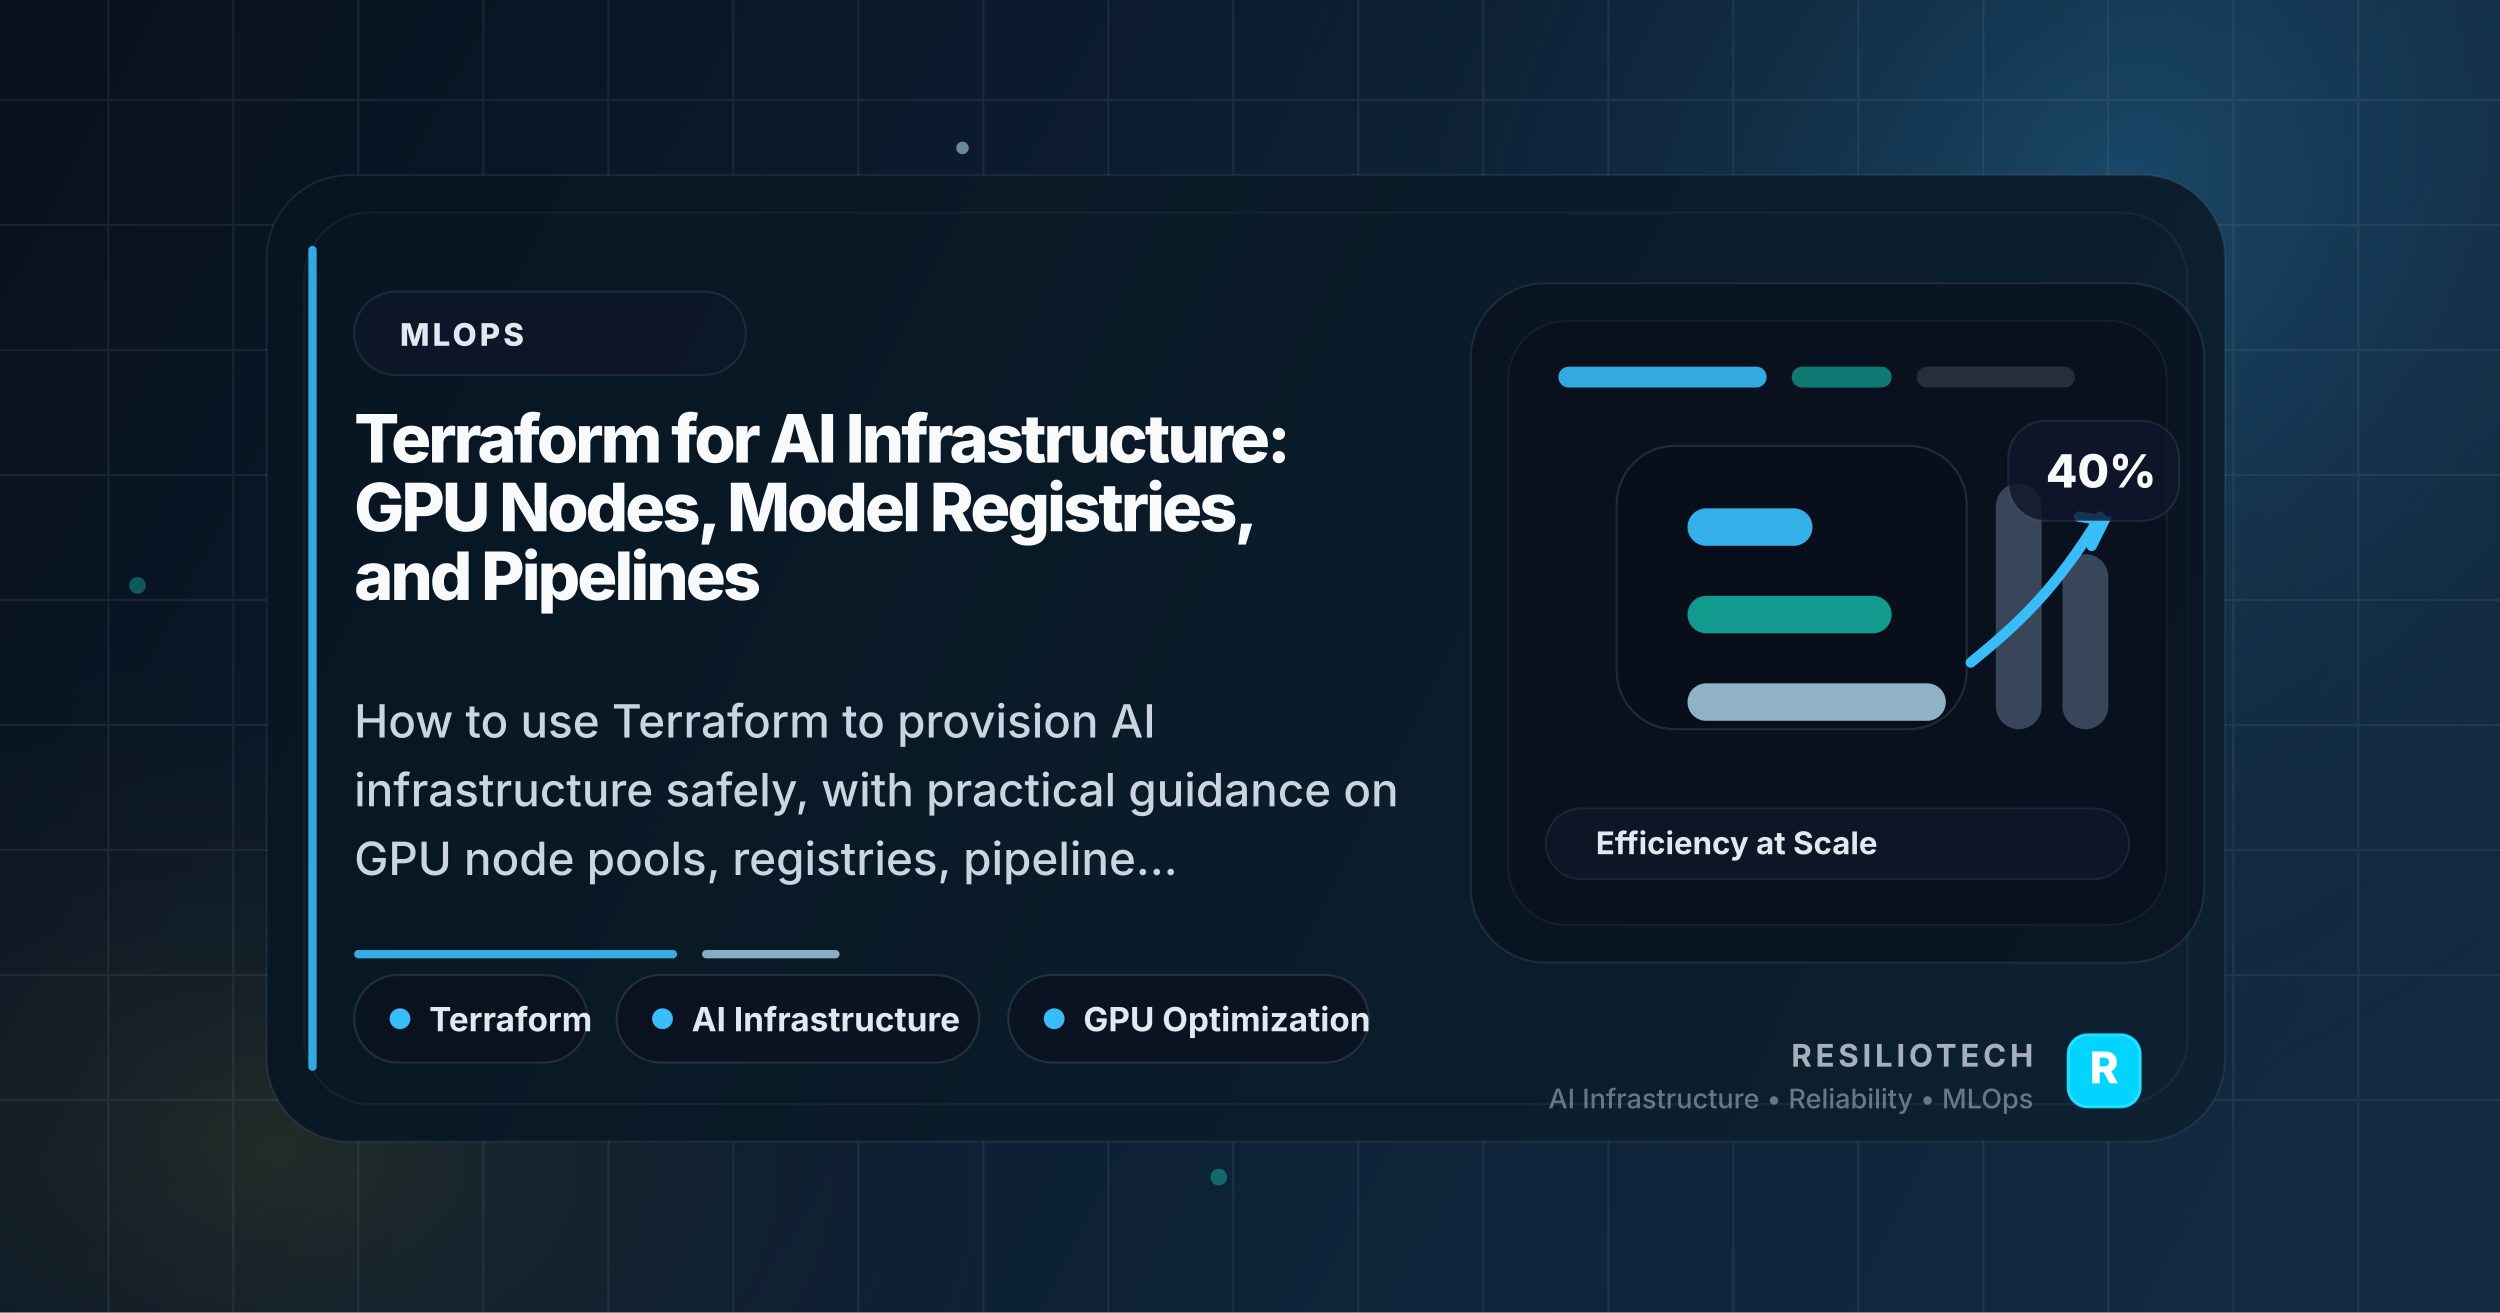
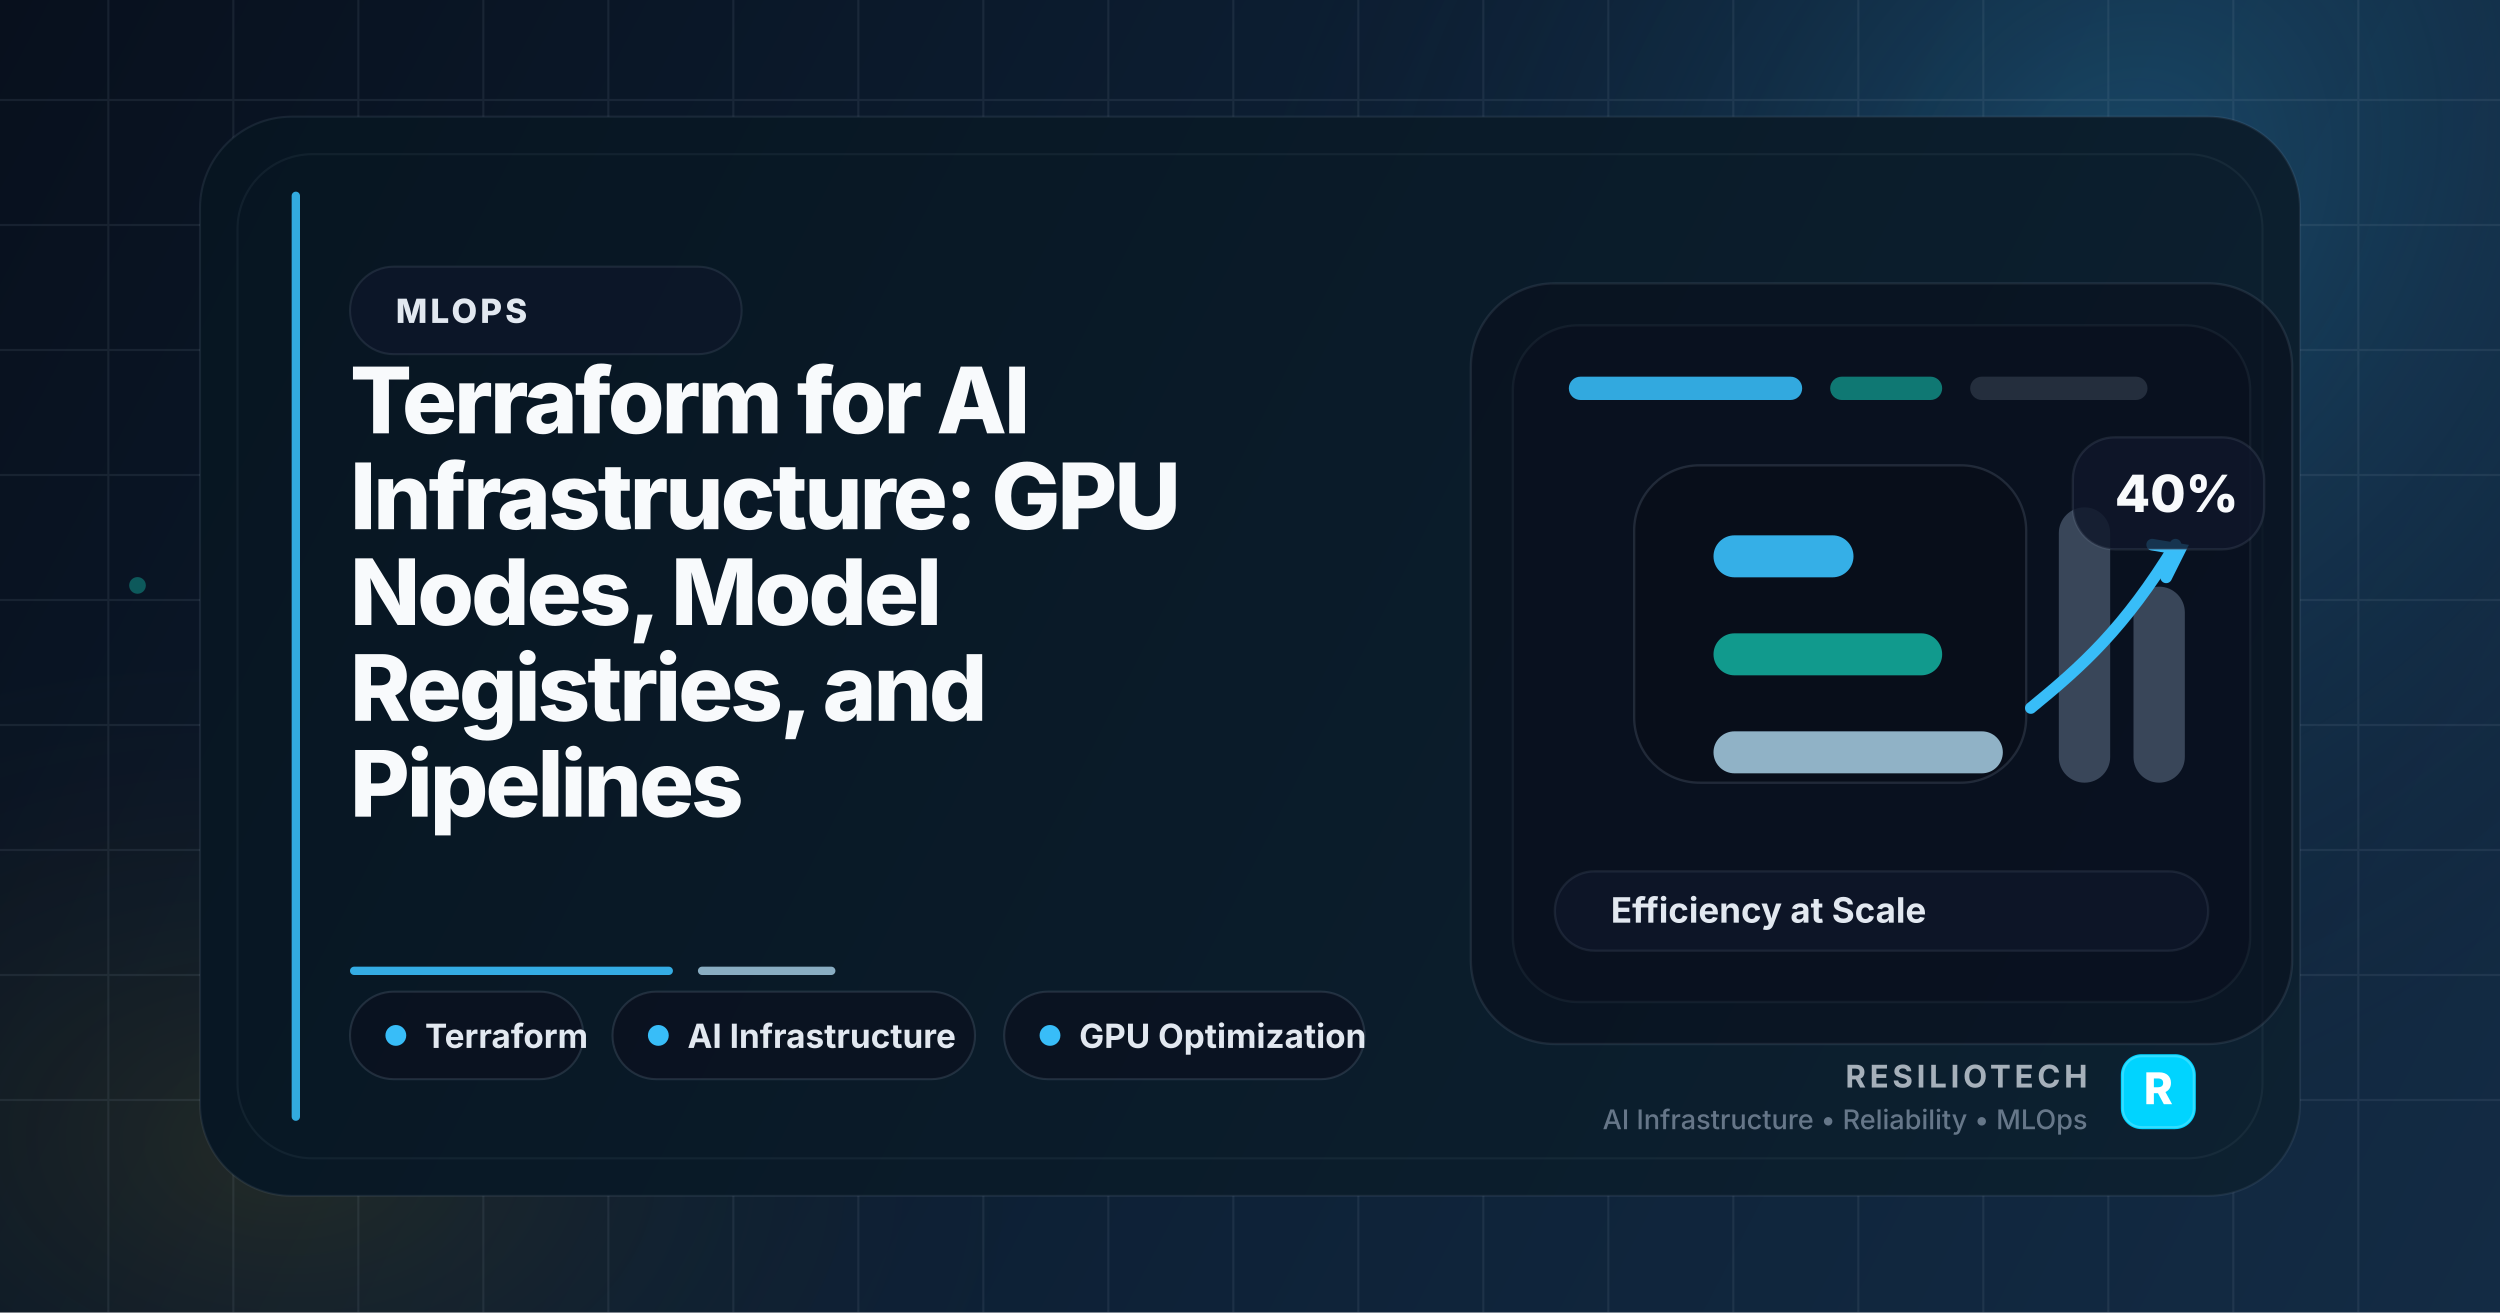
<svg xmlns="http://www.w3.org/2000/svg" width="1200" height="630" viewBox="0 0 1200 630" fill="none">
  <defs>
    <linearGradient id="bg" x1="0" y1="0" x2="1200" y2="630" gradientUnits="userSpaceOnUse">
      <stop stop-color="#08101d" />
      <stop offset="0.5" stop-color="#0d2035" />
      <stop offset="1" stop-color="#132b44" />
    </linearGradient>
-     <linearGradient id="panel" x1="128" y1="84" x2="1068" y2="548" gradientUnits="userSpaceOnUse">
+     <linearGradient id="panel" x1="96" y1="56" x2="1104" y2="574" gradientUnits="userSpaceOnUse">
      <stop stop-color="#071521" />
      <stop offset="1" stop-color="#0d2131" />
    </linearGradient>
    <radialGradient id="glowA" cx="0" cy="0" r="1" gradientUnits="userSpaceOnUse" gradientTransform="translate(1012 96) rotate(127) scale(512 402)">
      <stop stop-color="rgba(56, 189, 248, 0.24)" />
      <stop offset="1" stop-color="rgba(15, 23, 42, 0)" />
    </radialGradient>
    <radialGradient id="glowB" cx="0" cy="0" r="1" gradientUnits="userSpaceOnUse" gradientTransform="translate(132 552) rotate(5) scale(388 258)">
      <stop stop-color="rgba(250, 204, 21, 0.10)" />
      <stop offset="1" stop-color="rgba(15, 23, 42, 0)" />
    </radialGradient>
-     <linearGradient id="accentLine" x1="148" y1="0" x2="424" y2="0" gradientUnits="userSpaceOnUse">
+     <linearGradient id="accentLine" x1="140" y1="0" x2="416" y2="0" gradientUnits="userSpaceOnUse">
      <stop stop-color="#38bdf8" />
      <stop offset="1" stop-color="#14b8a6" />
    </linearGradient>
  </defs>
  <rect width="1200" height="630" fill="url(#bg)" />
  <rect width="1200" height="630" fill="url(#glowA)" />
  <rect width="1200" height="630" fill="url(#glowB)" />
  <g opacity="0.11" stroke="#94a3b8" stroke-width="1">
    <path d="M0 48 H1200" />
    <path d="M0 108 H1200" />
    <path d="M0 168 H1200" />
    <path d="M0 228 H1200" />
    <path d="M0 288 H1200" />
    <path d="M0 348 H1200" />
    <path d="M0 408 H1200" />
    <path d="M0 468 H1200" />
    <path d="M0 528 H1200" />
    <path d="M52 0 V630" />
    <path d="M112 0 V630" />
    <path d="M172 0 V630" />
    <path d="M232 0 V630" />
    <path d="M292 0 V630" />
    <path d="M352 0 V630" />
    <path d="M412 0 V630" />
    <path d="M472 0 V630" />
    <path d="M532 0 V630" />
    <path d="M592 0 V630" />
    <path d="M652 0 V630" />
    <path d="M712 0 V630" />
    <path d="M772 0 V630" />
    <path d="M832 0 V630" />
    <path d="M892 0 V630" />
    <path d="M952 0 V630" />
    <path d="M1012 0 V630" />
    <path d="M1072 0 V630" />
    <path d="M1132 0 V630" />
  </g>
  <circle cx="289" cy="145" r="2" fill="#38bdf8" opacity="0.43" />
  <circle cx="462" cy="71" r="3" fill="#bae6fd" opacity="0.54" />
  <circle cx="635" cy="503" r="4" fill="#14b8a6" opacity="0.37" />
  <circle cx="808" cy="429" r="2" fill="#38bdf8" opacity="0.48" />
  <circle cx="981" cy="355" r="3" fill="#bae6fd" opacity="0.59" />
  <circle cx="66" cy="281" r="4" fill="#14b8a6" opacity="0.42" />
  <circle cx="239" cy="207" r="2" fill="#38bdf8" opacity="0.53" />
  <circle cx="412" cy="133" r="3" fill="#bae6fd" opacity="0.36" />
  <circle cx="585" cy="565" r="4" fill="#14b8a6" opacity="0.47" />
  <circle cx="758" cy="491" r="2" fill="#38bdf8" opacity="0.58" />
  <path d="M129 269 L276 380 L433 401" stroke="rgba(148, 163, 184, 0.10)" stroke-width="2" fill="none" />
  <path d="M190 142 L270 194 L354 176" stroke="rgba(148, 163, 184, 0.10)" stroke-width="2" fill="none" />
  <path d="M251 195 L354 278 L455 301" stroke="rgba(148, 163, 184, 0.10)" stroke-width="2" fill="none" />
-   <rect x="128" y="84" width="940" height="464" rx="40" fill="url(#panel)" stroke="rgba(148, 163, 184, 0.12)" />
-   <rect x="146" y="102" width="904" height="428" rx="32" fill="none" stroke="rgba(148, 163, 184, 0.08)" />
-   <rect x="148" y="118" width="4" height="396" rx="2" fill="url(#accentLine)" opacity="0.88" />
-   <rect x="170" y="140" width="188" height="40" rx="20" fill="rgba(15, 23, 42, 0.72)" stroke="rgba(148, 163, 184, 0.14)" />
-   <text x="192" y="166" fill="#e2e8f0" font-size="15" font-family="Inter, Arial, sans-serif" font-weight="760" letter-spacing="1.5">MLOPS</text>
-   <text x="170" y="222" fill="#f8fafc" font-size="32" font-family="Inter, Arial, sans-serif" font-weight="820" letter-spacing="-1.4">
-     <tspan x="170" dy="0">Terraform for AI Infrastructure:</tspan>
-     <tspan x="170" dy="33">GPU Nodes, Model Registries,</tspan>
-     <tspan x="170" dy="33">and Pipelines</tspan>
+   <rect x="96" y="56" width="1008" height="518" rx="44" fill="url(#panel)" stroke="rgba(148, 163, 184, 0.12)" />
+   <rect x="114" y="74" width="972" height="482" rx="36" fill="none" stroke="rgba(148, 163, 184, 0.08)" />
+   <rect x="140" y="92" width="4" height="446" rx="2" fill="url(#accentLine)" opacity="0.88" />
+   <rect x="168" y="128" width="188" height="42" rx="21" fill="rgba(15, 23, 42, 0.72)" stroke="rgba(148, 163, 184, 0.14)" />
+   <text x="190" y="155" fill="#e2e8f0" font-size="16" font-family="Inter, Arial, sans-serif" font-weight="760" letter-spacing="1.5">MLOPS</text>
+   <text x="168" y="208" fill="#f8fafc" font-size="44" font-family="Inter, Arial, sans-serif" font-weight="820" letter-spacing="-1.4">
+     <tspan x="168" dy="0">Terraform for AI</tspan>
+     <tspan x="168" dy="46">Infrastructure: GPU</tspan>
+     <tspan x="168" dy="46">Nodes, Model</tspan>
+     <tspan x="168" dy="46">Registries, and</tspan>
+     <tspan x="168" dy="46">Pipelines</tspan>
  </text>
-   <text x="170" y="354" fill="#cbd5e1" font-size="22" font-family="Inter, Arial, sans-serif" font-weight="520">
-     <tspan x="170" dy="0">How to use Terraform to provision AI</tspan>
-     <tspan x="170" dy="33">infrastructure safely, with practical guidance on</tspan>
-     <tspan x="170" dy="33">GPU node pools, registries, pipeline…</tspan>
-   </text>
-   <g transform="translate(170, 0)">
-     <rect x="0" y="468" width="112" height="42" rx="21" fill="rgba(10, 17, 31, 0.70)" stroke="rgba(148, 163, 184, 0.18)" />
-     <circle cx="22" cy="489" r="5" fill="#38bdf8" />
-     <text x="36" y="495" fill="#e2e8f0" font-size="16" font-family="Inter, Arial, sans-serif" font-weight="650">Terraform</text>
+   <g transform="translate(168, 0)">
+     <rect x="0" y="476" width="112" height="42" rx="21" fill="rgba(10, 17, 31, 0.70)" stroke="rgba(148, 163, 184, 0.18)" />
+     <circle cx="22" cy="497" r="5" fill="#38bdf8" />
+     <text x="36" y="503" fill="#e2e8f0" font-size="16" font-family="Inter, Arial, sans-serif" font-weight="650">Terraform</text>
  </g>
-   <g transform="translate(296, 0)">
-     <rect x="0" y="468" width="174" height="42" rx="21" fill="rgba(10, 17, 31, 0.70)" stroke="rgba(148, 163, 184, 0.18)" />
-     <circle cx="22" cy="489" r="5" fill="#38bdf8" />
-     <text x="36" y="495" fill="#e2e8f0" font-size="16" font-family="Inter, Arial, sans-serif" font-weight="650">AI Infrastructure</text>
+   <g transform="translate(294, 0)">
+     <rect x="0" y="476" width="174" height="42" rx="21" fill="rgba(10, 17, 31, 0.70)" stroke="rgba(148, 163, 184, 0.18)" />
+     <circle cx="22" cy="497" r="5" fill="#38bdf8" />
+     <text x="36" y="503" fill="#e2e8f0" font-size="16" font-family="Inter, Arial, sans-serif" font-weight="650">AI Infrastructure</text>
  </g>
-   <g transform="translate(484, 0)">
-     <rect x="0" y="468" width="173" height="42" rx="21" fill="rgba(10, 17, 31, 0.70)" stroke="rgba(148, 163, 184, 0.18)" />
-     <circle cx="22" cy="489" r="5" fill="#38bdf8" />
-     <text x="36" y="495" fill="#e2e8f0" font-size="16" font-family="Inter, Arial, sans-serif" font-weight="650">GPU Optimization</text>
+   <g transform="translate(482, 0)">
+     <rect x="0" y="476" width="173" height="42" rx="21" fill="rgba(10, 17, 31, 0.70)" stroke="rgba(148, 163, 184, 0.18)" />
+     <circle cx="22" cy="497" r="5" fill="#38bdf8" />
+     <text x="36" y="503" fill="#e2e8f0" font-size="16" font-family="Inter, Arial, sans-serif" font-weight="650">GPU Optimization</text>
  </g>
-   <rect x="170" y="456" width="155" height="4" rx="2" fill="#38bdf8" opacity="0.90" />
-   <rect x="337" y="456" width="66" height="4" rx="2" fill="#bae6fd" opacity="0.72" />
-   <rect x="706" y="136" width="352" height="326" rx="36" fill="rgba(9, 14, 26, 0.54)" stroke="rgba(148, 163, 184, 0.14)" />
-   <rect x="724" y="154" width="316" height="290" rx="28" fill="rgba(10, 17, 31, 0.76)" stroke="rgba(148, 163, 184, 0.08)" />
-   <rect x="748" y="176" width="100" height="10" rx="5" fill="#38bdf8" opacity="0.88" />
-   <rect x="860" y="176" width="48" height="10" rx="5" fill="#14b8a6" opacity="0.62" />
-   <rect x="920" y="176" width="76" height="10" rx="5" fill="rgba(148, 163, 184, 0.20)" />
-   <rect x="742" y="388" width="280" height="34" rx="17" fill="rgba(15, 23, 42, 0.72)" stroke="rgba(148, 163, 184, 0.12)" />
-   <text x="766" y="410" fill="#e2e8f0" font-size="15" font-family="Inter, Arial, sans-serif" font-weight="680">Efficiency at Scale</text>
-   <rect x="776" y="214" width="168" height="136" rx="28" fill="rgba(9, 14, 26, 0.88)" stroke="rgba(148, 163, 184, 0.18)" />
-   <rect x="810" y="244" width="60" height="18" rx="9" fill="#38bdf8" opacity="0.92" />
-   <rect x="810" y="286" width="98" height="18" rx="9" fill="#14b8a6" opacity="0.82" />
-   <rect x="810" y="328" width="124" height="18" rx="9" fill="#bae6fd" opacity="0.76" />
-   <rect x="958" y="232" width="22" height="118" rx="11" fill="rgba(71, 85, 105, 0.78)" />
-   <rect x="990" y="266" width="22" height="84" rx="11" fill="rgba(71, 85, 105, 0.78)" />
-   <path d="M946 318 C968 300, 986 284, 1008 248" stroke="#38bdf8" stroke-width="5" fill="none" stroke-linecap="round" />
-   <path d="M998 248 L1010 250 L1004 262" stroke="#38bdf8" stroke-width="5" fill="none" stroke-linecap="round" />
-   <rect x="964" y="202" width="82" height="48" rx="18" fill="rgba(15, 23, 42, 0.82)" stroke="rgba(148, 163, 184, 0.14)" />
-   <text x="982" y="234" fill="#f8fafc" font-size="22" font-family="Inter, Arial, sans-serif" font-weight="760">40%</text>
-   <text x="976" y="512" text-anchor="end" fill="rgba(226, 232, 240, 0.72)" font-size="15" font-family="Inter, Arial, sans-serif" font-weight="730" letter-spacing="1.8">RESILIOTECH</text>
-   <text x="976" y="532" text-anchor="end" fill="rgba(148, 163, 184, 0.66)" font-size="13" font-family="Inter, Arial, sans-serif" font-weight="500">AI Infrastructure • Reliability • MLOps</text>
-   <g transform="translate(992, 496)">
+   <rect x="168" y="464" width="155" height="4" rx="2" fill="#38bdf8" opacity="0.90" />
+   <rect x="335" y="464" width="66" height="4" rx="2" fill="#bae6fd" opacity="0.72" />
+   <g transform="translate(706 136) scale(1.12) translate(-706 -136)">
+     <rect x="706" y="136" width="352" height="326" rx="36" fill="rgba(9, 14, 26, 0.54)" stroke="rgba(148, 163, 184, 0.14)" />
+     <rect x="724" y="154" width="316" height="290" rx="28" fill="rgba(10, 17, 31, 0.76)" stroke="rgba(148, 163, 184, 0.08)" />
+     <rect x="748" y="176" width="100" height="10" rx="5" fill="#38bdf8" opacity="0.88" />
+     <rect x="860" y="176" width="48" height="10" rx="5" fill="#14b8a6" opacity="0.62" />
+     <rect x="920" y="176" width="76" height="10" rx="5" fill="rgba(148, 163, 184, 0.20)" />
+     <rect x="742" y="388" width="280" height="34" rx="17" fill="rgba(15, 23, 42, 0.72)" stroke="rgba(148, 163, 184, 0.12)" />
+     <text x="766" y="410" fill="#e2e8f0" font-size="15" font-family="Inter, Arial, sans-serif" font-weight="680">Efficiency at Scale</text>
+     <rect x="776" y="214" width="168" height="136" rx="28" fill="rgba(9, 14, 26, 0.88)" stroke="rgba(148, 163, 184, 0.18)" />
+     <rect x="810" y="244" width="60" height="18" rx="9" fill="#38bdf8" opacity="0.92" />
+     <rect x="810" y="286" width="98" height="18" rx="9" fill="#14b8a6" opacity="0.82" />
+     <rect x="810" y="328" width="124" height="18" rx="9" fill="#bae6fd" opacity="0.76" />
+     <rect x="958" y="232" width="22" height="118" rx="11" fill="rgba(71, 85, 105, 0.78)" />
+     <rect x="990" y="266" width="22" height="84" rx="11" fill="rgba(71, 85, 105, 0.78)" />
+     <path d="M946 318 C968 300, 986 284, 1008 248" stroke="#38bdf8" stroke-width="5" fill="none" stroke-linecap="round" />
+     <path d="M998 248 L1010 250 L1004 262" stroke="#38bdf8" stroke-width="5" fill="none" stroke-linecap="round" />
+     <rect x="964" y="202" width="82" height="48" rx="18" fill="rgba(15, 23, 42, 0.82)" stroke="rgba(148, 163, 184, 0.14)" />
+     <text x="982" y="234" fill="#f8fafc" font-size="22" font-family="Inter, Arial, sans-serif" font-weight="760">40%</text>
+   </g>
+   <text x="1002" y="522" text-anchor="end" fill="rgba(226, 232, 240, 0.72)" font-size="15" font-family="Inter, Arial, sans-serif" font-weight="730" letter-spacing="1.8">RESILIOTECH</text>
+   <text x="1002" y="542" text-anchor="end" fill="rgba(148, 163, 184, 0.66)" font-size="13" font-family="Inter, Arial, sans-serif" font-weight="500">AI Infrastructure • Reliability • MLOps</text>
+   <g transform="translate(1018, 506)">
    <rect width="36" height="36" rx="10" fill="#00D4FF" />
    <rect x="1" y="1" width="34" height="34" rx="9" fill="none" stroke="rgba(255, 255, 255, 0.20)" />
    <text x="18" y="24" text-anchor="middle" fill="#ffffff" font-size="21" font-family="Inter, Arial, sans-serif" font-weight="800">R</text>
  </g>
</svg>
